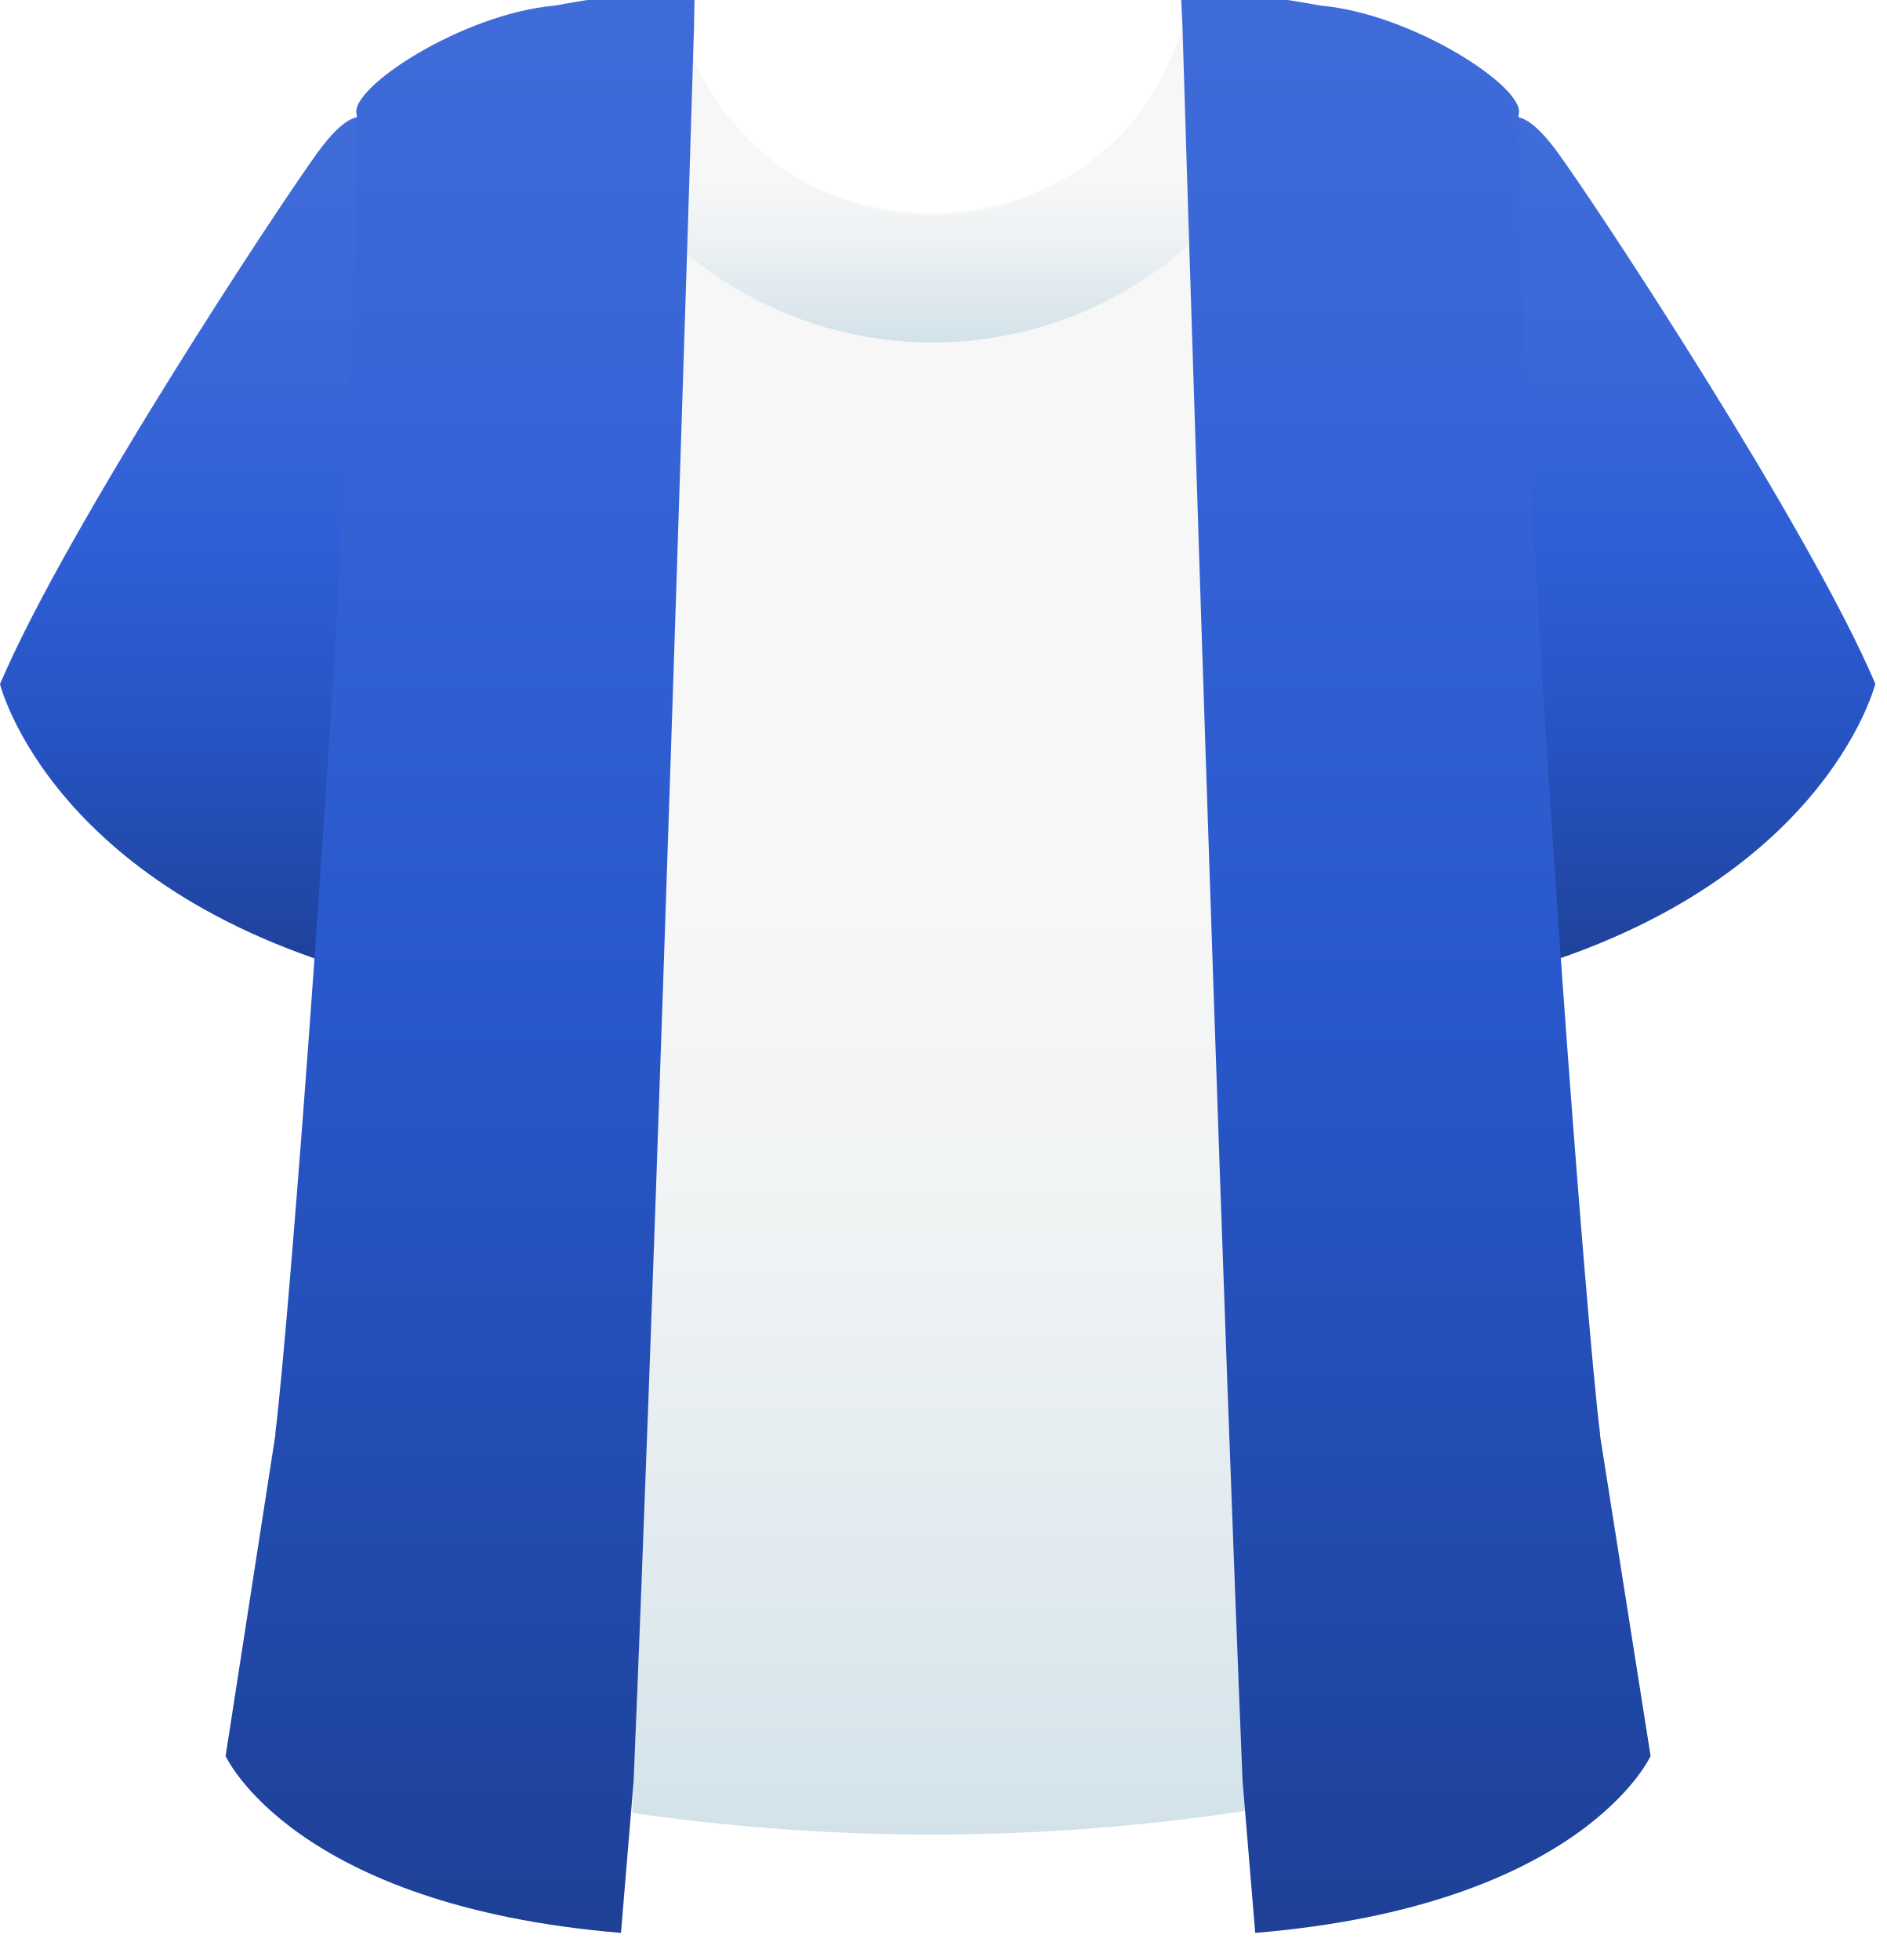
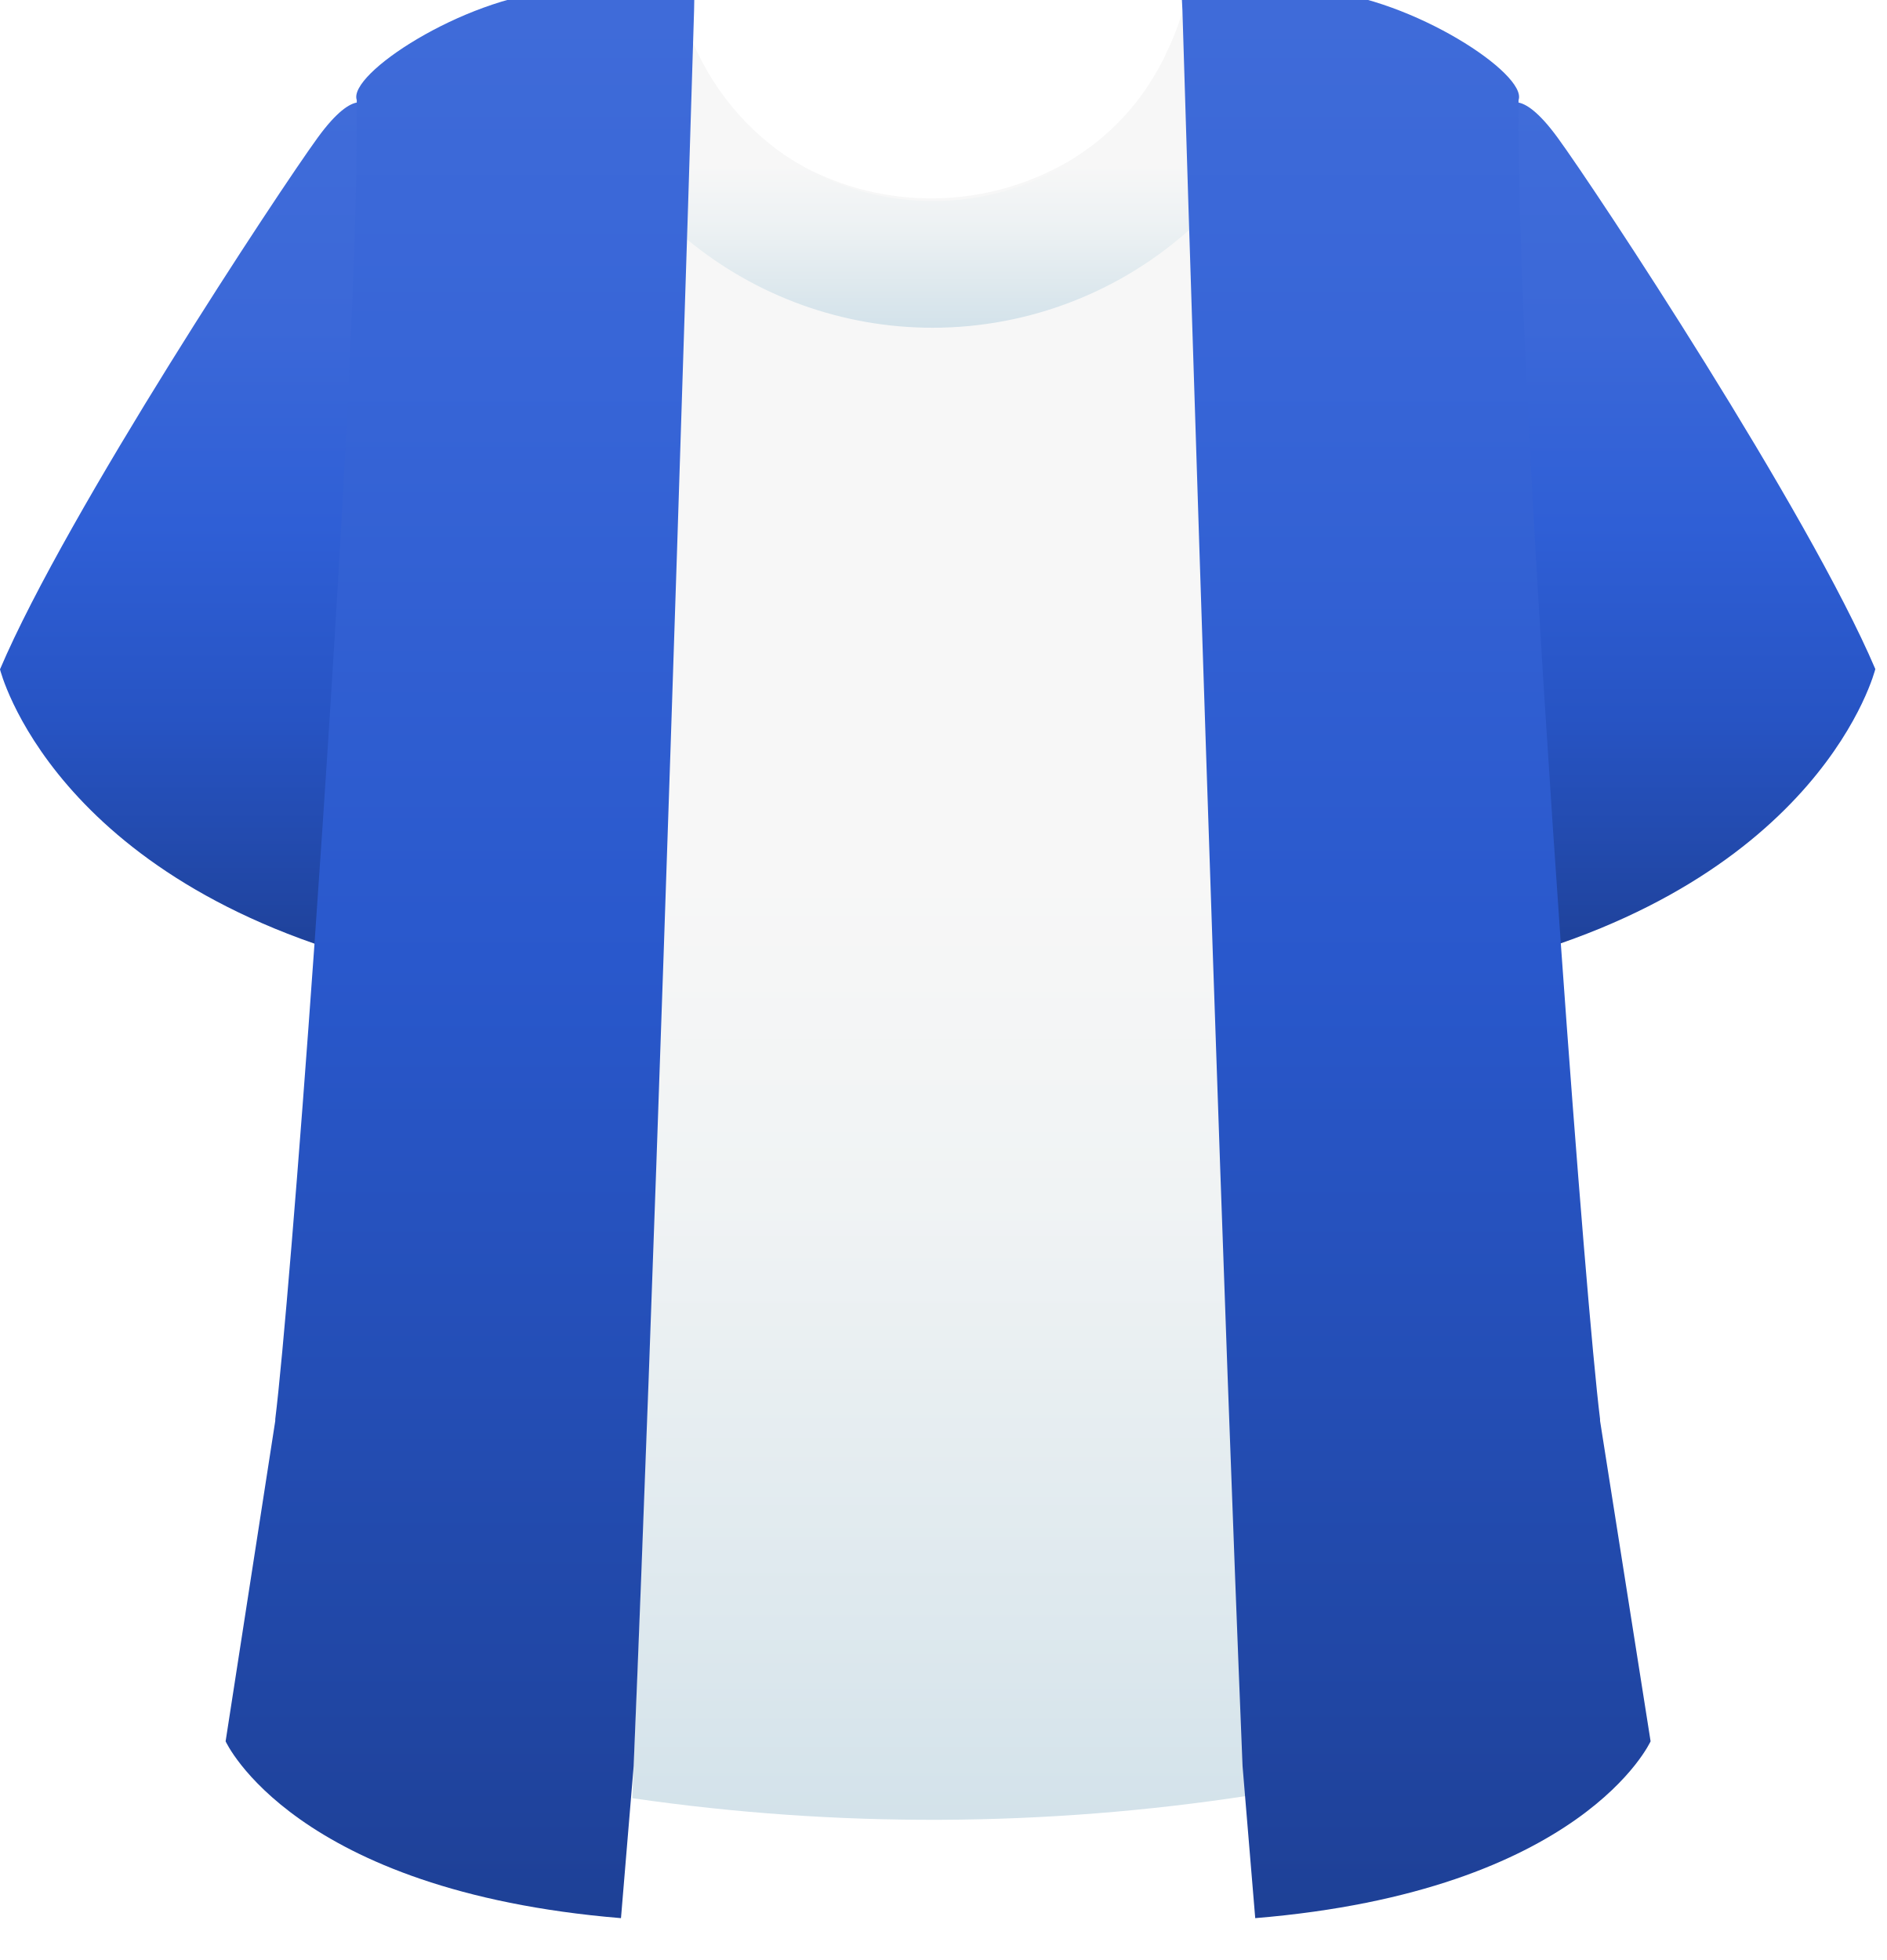
<svg xmlns="http://www.w3.org/2000/svg" width="128" height="133" viewBox="0 0 128 133" fill="none">
-   <g transform="translate(0, -1)">
+   <g transform="translate(0, -2)">
    <path d="M46.65 3.67C46.49 3.21 46.35 2.74 46.23 2.26C46.37 2.813 46.53 3.343 46.71 3.85C46.686 3.792 46.666 3.731 46.65 3.67Z" fill="url(#paint0_linear_126_273)" />
    <path d="M84.62 121.84L84.78 123.84C70.909 125.975 56.798 126.036 42.91 124.02C44.23 91.63 45.74 44.82 46.58 18.24C46.74 12.88 46.88 8.34 46.99 4.9C48.435 8.451 51.059 11.396 54.42 13.24L54.52 13.3C54.708 13.41 54.902 13.51 55.1 13.6C57.808 14.916 60.796 15.552 63.806 15.453C66.815 15.353 69.755 14.522 72.37 13.03L72.55 12.93L73.15 12.55C75.331 11.128 77.144 9.209 78.44 6.95L78.62 6.64C78.74 6.43 78.85 6.22 78.96 6C79.07 5.78 79.09 5.74 79.14 5.6C79.671 4.525 80.093 3.399 80.4 2.24H80.52V2.69C80.63 6.13 80.77 10.69 80.93 16.03C80.93 16.45 80.93 16.87 80.93 17.3C81.84 44.14 83.32 90 84.62 121.84Z" fill="url(#paint1_linear_126_273)" />
    <path d="M81 17.33C76.174 21.77 69.857 24.236 63.3 24.24C57.211 24.244 51.312 22.122 46.62 18.24C46.78 12.88 46.92 8.34 47.03 4.9C48.556 8.462 51.199 11.432 54.56 13.36C57.438 14.975 60.706 15.761 64.003 15.633C67.3 15.504 70.497 14.464 73.24 12.63C75.389 11.161 77.194 9.244 78.53 7.01C79.415 5.542 80.089 3.957 80.53 2.3H80.6C80.66 6.16 80.81 11.72 81 17.33Z" fill="url(#paint2_linear_126_273)" />
    <path d="M25 9.24C25 9.24 24.16 7.77 21.56 11.34C18.96 14.91 4.55 36.72 0 47.42C0 47.42 3.54 61.8 26.3 67.51L25 9.24Z" fill="url(#paint3_linear_126_273)" />
    <path d="M18.68 98.41C18.678 98.37 18.678 98.33 18.68 98.29C19.18 94.29 20.26 81.29 21.34 66.06C22.83 44.85 24.34 19.49 24.21 8.9V8.79C23.59 7.03 31.36 1.93 37.64 1.38C40.13 0.92 43.11 0.5 46.15 0.13L47.15 0L47.1 2.72C46.99 6.16 46.85 10.72 46.69 16.06C45.85 42.67 44.34 89.49 43 121.84L42.14 132.16C19.9 130.32 15.31 120.16 15.31 120.16" fill="url(#paint4_linear_126_273)" />
    <path d="M102.25 9.24C102.25 9.24 103.09 7.77 105.7 11.34C108.31 14.91 122.7 36.7 127.26 47.4C127.26 47.4 123.71 61.78 100.95 67.49L102.25 9.24Z" fill="url(#paint5_linear_126_273)" />
    <path d="M108.58 98.41C108.582 98.37 108.582 98.33 108.58 98.29C108.08 94.29 107 81.29 105.92 66.06C104.43 44.85 102.92 19.49 103.05 8.9V8.79C103.67 7.03 95.9 1.93 89.62 1.38C87.13 0.92 84.15 0.5 81.11 0.13L80.11 0L80.24 2.72C80.35 6.16 80.49 10.72 80.65 16.06C81.49 42.67 83 89.49 84.32 121.84L85.18 132.16C107.42 130.32 112.01 120.16 112.01 120.16" fill="url(#paint6_linear_126_273)" />
    <defs>
      <linearGradient id="paint0_linear_126_273" x1="46.47" y1="2.26" x2="46.47" y2="3.85" gradientUnits="userSpaceOnUse">
        <stop stop-color="#406CD9" />
        <stop offset="0.48" stop-color="#3D6AD8" />
        <stop offset="0.66" stop-color="#3563D7" />
        <stop offset="0.78" stop-color="#2A5AD2" />
        <stop offset="0.88" stop-color="#2651BD" />
        <stop offset="0.97" stop-color="#2046A3" />
        <stop offset="1" stop-color="#1E4096" />
      </linearGradient>
      <linearGradient id="paint1_linear_126_273" x1="63.84" y1="2.26" x2="63.84" y2="125.45" gradientUnits="userSpaceOnUse">
        <stop offset="0.48" stop-color="#F7F7F7" />
        <stop offset="0.66" stop-color="#F0F3F4" />
        <stop offset="0.92" stop-color="#DBE7ED" />
        <stop offset="1" stop-color="#D3E2EA" />
      </linearGradient>
      <linearGradient id="paint2_linear_126_273" x1="63.78" y1="2.26" x2="63.78" y2="24.22" gradientUnits="userSpaceOnUse">
        <stop offset="0.5" stop-color="#F7F7F7" />
        <stop offset="0.7" stop-color="#ECF1F3" />
        <stop offset="1" stop-color="#D3E2EA" />
      </linearGradient>
      <linearGradient id="paint3_linear_126_273" x1="13.15" y1="8.96" x2="13.15" y2="67.51" gradientUnits="userSpaceOnUse">
        <stop stop-color="#406CD9" />
        <stop offset="0.26" stop-color="#3B68D8" />
        <stop offset="0.49" stop-color="#2F5FD6" />
        <stop offset="0.71" stop-color="#2754C4" />
        <stop offset="0.91" stop-color="#2147A6" />
        <stop offset="1" stop-color="#1E4096" />
      </linearGradient>
      <linearGradient id="paint4_linear_126_273" x1="31.28" y1="0" x2="31.28" y2="132.16" gradientUnits="userSpaceOnUse">
        <stop stop-color="#406CD9" />
        <stop offset="0.21" stop-color="#3765D7" />
        <stop offset="0.51" stop-color="#2958CC" />
        <stop offset="0.85" stop-color="#2148A8" />
        <stop offset="1" stop-color="#1E4096" />
      </linearGradient>
      <linearGradient id="paint5_linear_126_273" x1="114.1" y1="8.96" x2="114.1" y2="67.51" gradientUnits="userSpaceOnUse">
        <stop stop-color="#406CD9" />
        <stop offset="0.26" stop-color="#3B68D8" />
        <stop offset="0.49" stop-color="#2F5FD6" />
        <stop offset="0.71" stop-color="#2754C4" />
        <stop offset="0.91" stop-color="#2147A6" />
        <stop offset="1" stop-color="#1E4096" />
      </linearGradient>
      <linearGradient id="paint6_linear_126_273" x1="95.97" y1="0" x2="95.97" y2="132.16" gradientUnits="userSpaceOnUse">
        <stop stop-color="#406CD9" />
        <stop offset="0.21" stop-color="#3765D7" />
        <stop offset="0.51" stop-color="#2958CC" />
        <stop offset="0.85" stop-color="#2148A8" />
        <stop offset="1" stop-color="#1E4096" />
      </linearGradient>
    </defs>
  </g>
</svg>
